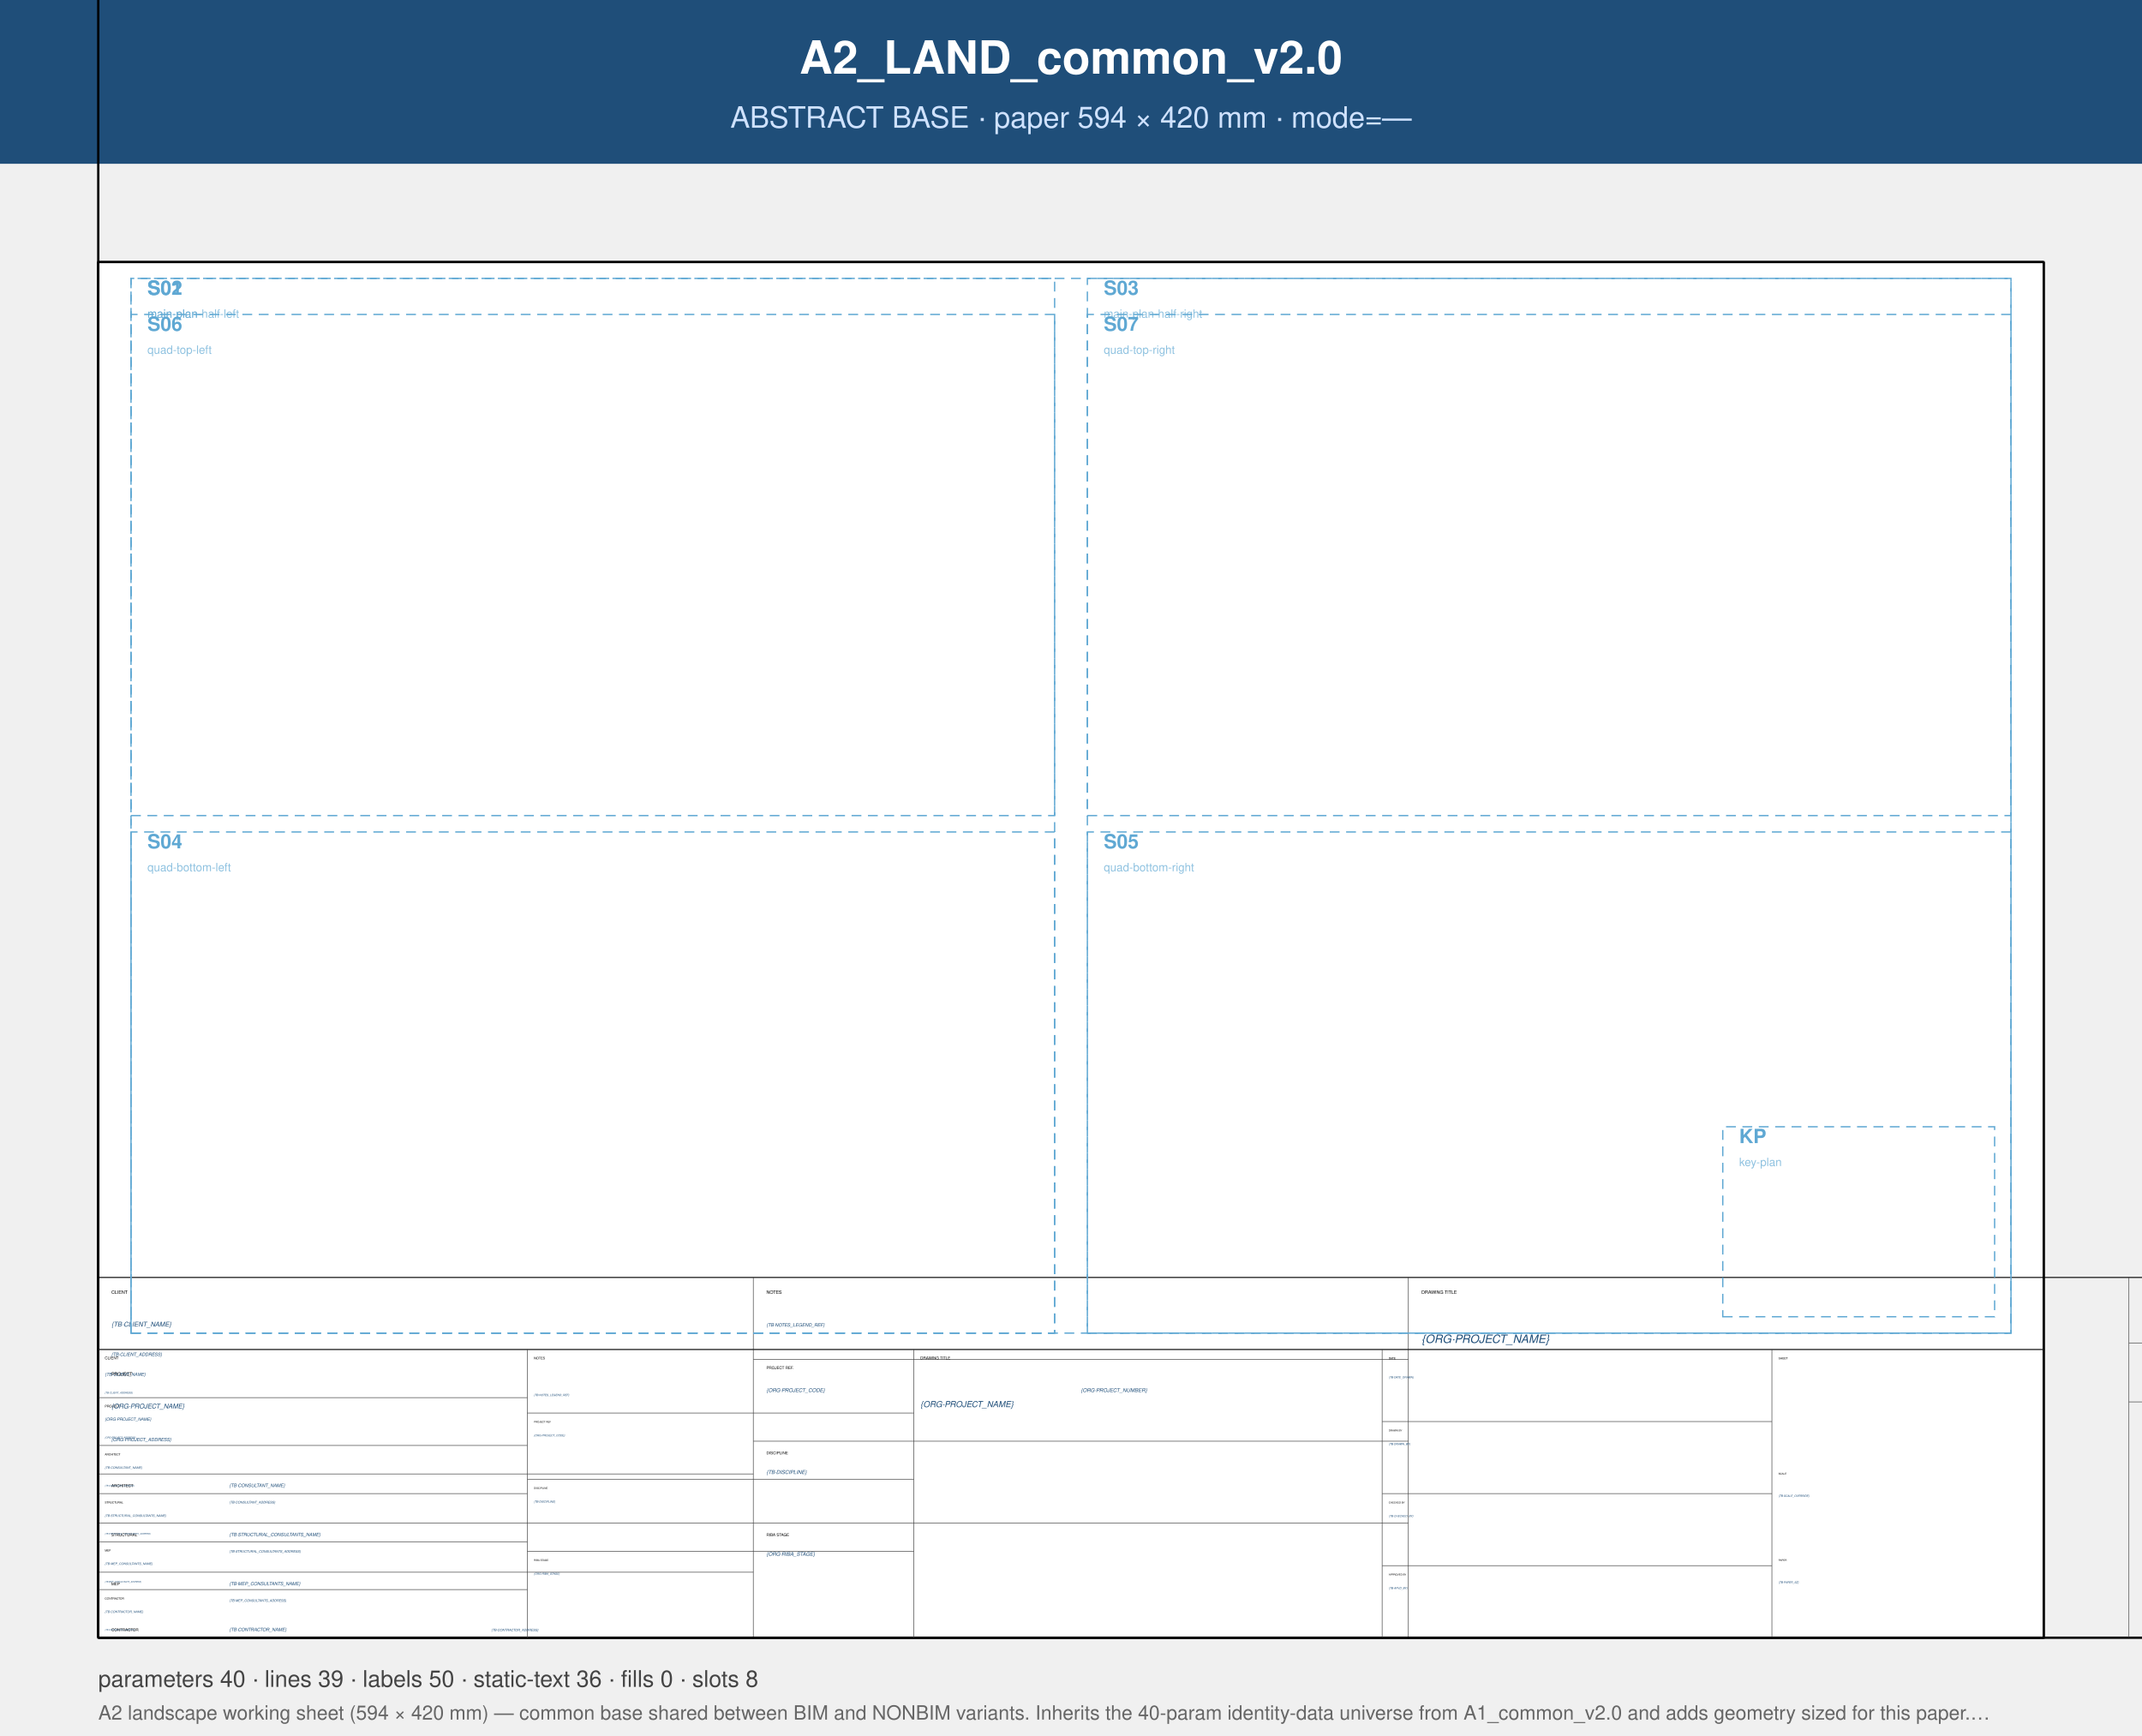
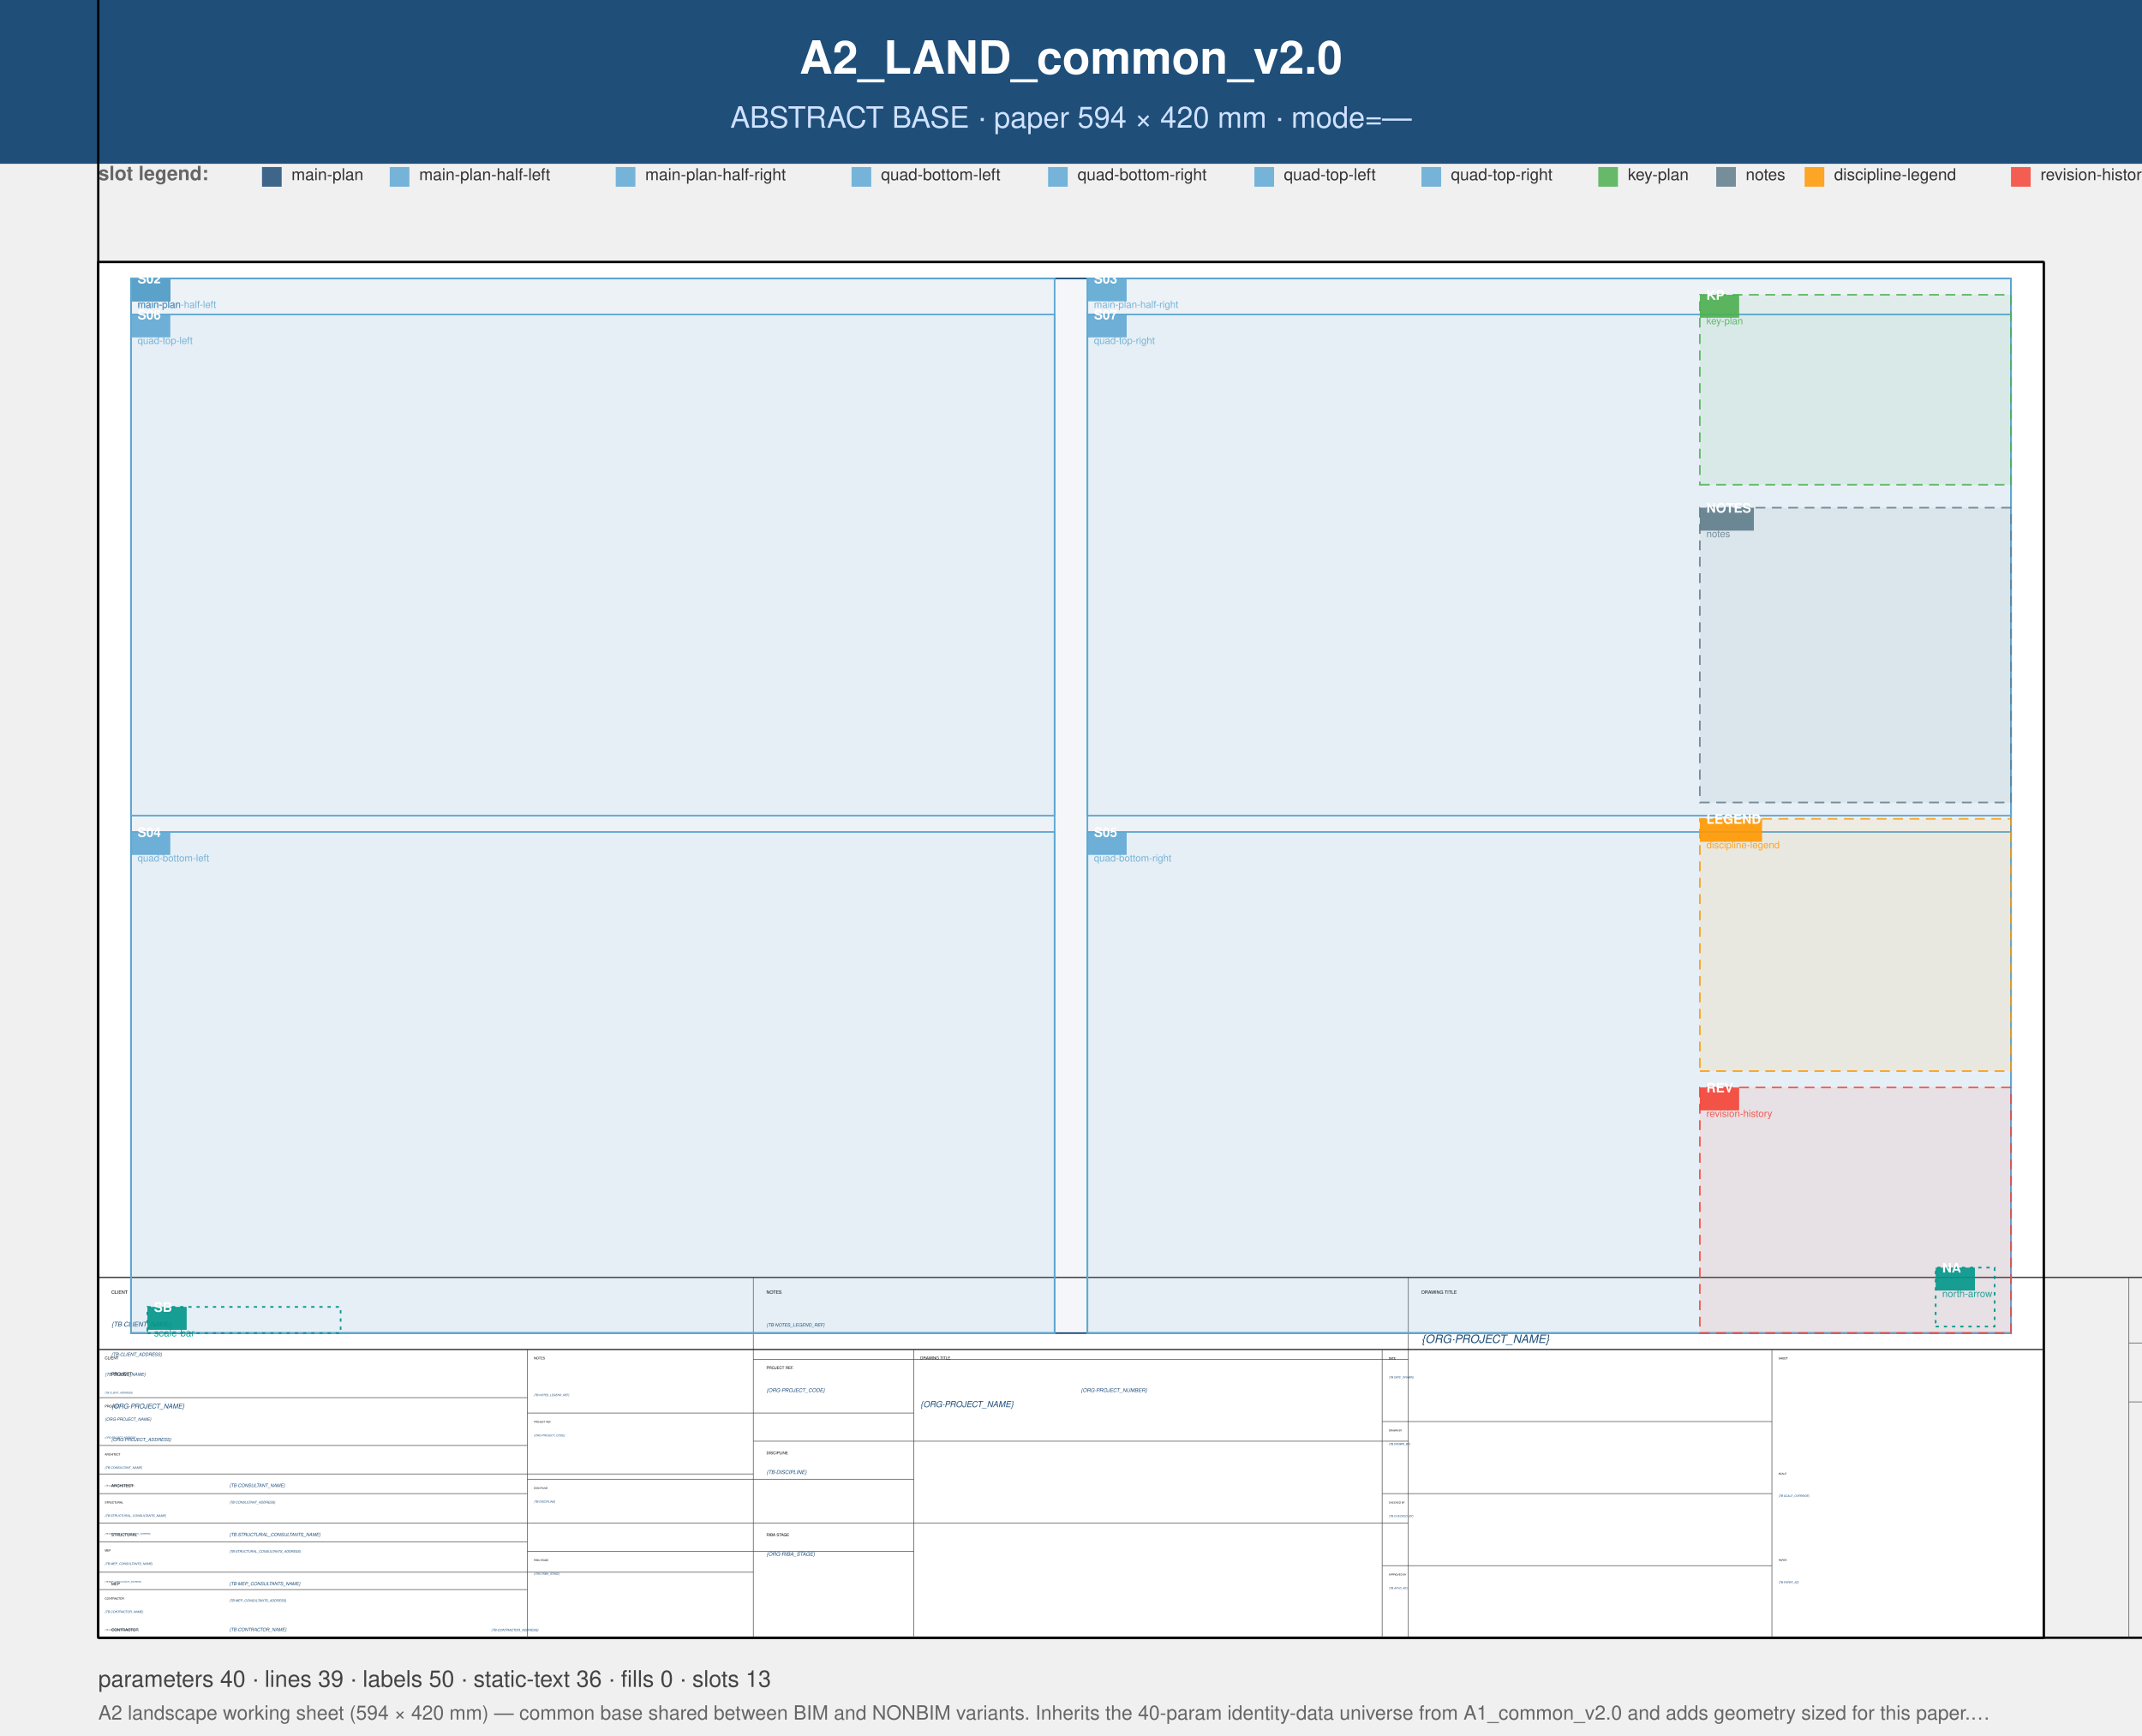
<svg xmlns="http://www.w3.org/2000/svg" viewBox="0 0 654 530" width="654mm" height="530mm" style="background:#fafafa;font-family:Helvetica,Arial,sans-serif;">
  <rect x="0" y="0" width="654" height="50" fill="#1F4E79" />
  <text x="327.0" y="22.5" text-anchor="middle" fill="#fff" font-size="14" font-weight="bold">A2_LAND_common_v2.0</text>
  <text x="327.0" y="39.0" text-anchor="middle" fill="#cfe2ff" font-size="9">ABSTRACT BASE   ·   paper 594 × 420 mm   ·   mode=—</text>
  <g transform="translate(30,500) scale(1,-1)">
    <rect x="0" y="0" width="594" height="420" fill="#ffffff" stroke="#1a1a1a" stroke-width="0.6" />
    <line x1="0" y1="0" x2="841" y2="0" stroke="#000" stroke-width="0.7" />
    <line x1="841" y1="0" x2="841" y2="594" stroke="#000" stroke-width="0.7" />
    <line x1="841" y1="594" x2="0" y2="594" stroke="#000" stroke-width="0.7" />
    <line x1="0" y1="594" x2="0" y2="0" stroke="#000" stroke-width="0.7" />
    <line x1="0" y1="110" x2="841" y2="110" stroke="#222" stroke-width="0.35" />
    <line x1="200" y1="0" x2="200" y2="110" stroke="#444" stroke-width="0.18" />
    <line x1="400" y1="0" x2="400" y2="110" stroke="#444" stroke-width="0.18" />
    <line x1="620" y1="0" x2="620" y2="110" stroke="#444" stroke-width="0.18" />
    <line x1="820" y1="0" x2="820" y2="110" stroke="#444" stroke-width="0.18" />
    <line x1="0" y1="50" x2="200" y2="50" stroke="#444" stroke-width="0.18" />
    <line x1="0" y1="35" x2="200" y2="35" stroke="#444" stroke-width="0.18" />
    <line x1="0" y1="20" x2="200" y2="20" stroke="#444" stroke-width="0.18" />
    <line x1="200" y1="85" x2="400" y2="85" stroke="#444" stroke-width="0.18" />
    <line x1="200" y1="60" x2="400" y2="60" stroke="#444" stroke-width="0.18" />
    <line x1="200" y1="35" x2="400" y2="35" stroke="#444" stroke-width="0.18" />
    <line x1="620" y1="90" x2="820" y2="90" stroke="#444" stroke-width="0.18" />
    <line x1="620" y1="72" x2="820" y2="72" stroke="#444" stroke-width="0.18" />
    <line x1="680" y1="72" x2="680" y2="110" stroke="#444" stroke-width="0.18" />
    <line x1="750" y1="72" x2="750" y2="110" stroke="#444" stroke-width="0.18" />
    <line x1="0" y1="0" x2="594" y2="0" stroke="#000" stroke-width="0.7" />
    <line x1="594" y1="0" x2="594" y2="420" stroke="#000" stroke-width="0.7" />
    <line x1="594" y1="420" x2="0" y2="420" stroke="#000" stroke-width="0.7" />
    <line x1="0" y1="420" x2="0" y2="0" stroke="#000" stroke-width="0.7" />
    <line x1="0" y1="88" x2="594" y2="88" stroke="#222" stroke-width="0.35" />
    <line x1="131" y1="0" x2="131" y2="88" stroke="#444" stroke-width="0.18" />
    <line x1="249" y1="0" x2="249" y2="88" stroke="#444" stroke-width="0.18" />
    <line x1="392" y1="0" x2="392" y2="88" stroke="#444" stroke-width="0.18" />
    <line x1="511" y1="0" x2="511" y2="88" stroke="#444" stroke-width="0.18" />
    <line x1="0" y1="14.7" x2="131" y2="14.7" stroke="#444" stroke-width="0.18" />
    <line x1="0" y1="29.3" x2="131" y2="29.3" stroke="#444" stroke-width="0.18" />
    <line x1="0" y1="44.0" x2="131" y2="44.0" stroke="#444" stroke-width="0.18" />
    <line x1="0" y1="58.7" x2="131" y2="58.7" stroke="#444" stroke-width="0.18" />
    <line x1="0" y1="73.3" x2="131" y2="73.3" stroke="#444" stroke-width="0.18" />
    <line x1="131" y1="26.4" x2="249" y2="26.4" stroke="#444" stroke-width="0.18" />
    <line x1="131" y1="48.4" x2="249" y2="48.4" stroke="#444" stroke-width="0.18" />
    <line x1="131" y1="68.6" x2="249" y2="68.6" stroke="#444" stroke-width="0.18" />
    <line x1="392" y1="22.0" x2="511" y2="22.0" stroke="#444" stroke-width="0.18" />
    <line x1="392" y1="44.0" x2="511" y2="44.0" stroke="#444" stroke-width="0.18" />
    <line x1="392" y1="66.0" x2="511" y2="66.0" stroke="#444" stroke-width="0.18" />
    <g transform="translate(4,105) scale(1,-1)">
      <text x="0" y="0" font-size="1.4" text-anchor="start" fill="#000">CLIENT</text>
    </g>
    <g transform="translate(4,80) scale(1,-1)">
      <text x="0" y="0" font-size="1.4" text-anchor="start" fill="#000">PROJECT</text>
    </g>
    <g transform="translate(4,46) scale(1,-1)">
      <text x="0" y="0" font-size="1.2" text-anchor="start" fill="#000">ARCHITECT</text>
    </g>
    <g transform="translate(4,31) scale(1,-1)">
      <text x="0" y="0" font-size="1.2" text-anchor="start" fill="#000">STRUCTURAL</text>
    </g>
    <g transform="translate(4,16) scale(1,-1)">
      <text x="0" y="0" font-size="1.2" text-anchor="start" fill="#000">MEP</text>
    </g>
    <g transform="translate(4,2) scale(1,-1)">
      <text x="0" y="0" font-size="1.2" text-anchor="start" fill="#000">CONTRACTOR</text>
    </g>
    <g transform="translate(204,105) scale(1,-1)">
      <text x="0" y="0" font-size="1.4" text-anchor="start" fill="#000">NOTES</text>
    </g>
    <g transform="translate(404,105) scale(1,-1)">
      <text x="0" y="0" font-size="1.4" text-anchor="start" fill="#000">DRAWING TITLE</text>
    </g>
    <g transform="translate(204,82) scale(1,-1)">
      <text x="0" y="0" font-size="1.2" text-anchor="start" fill="#000">PROJECT REF.</text>
    </g>
    <g transform="translate(204,56) scale(1,-1)">
      <text x="0" y="0" font-size="1.2" text-anchor="start" fill="#000">DISCIPLINE</text>
    </g>
    <g transform="translate(204,31) scale(1,-1)">
      <text x="0" y="0" font-size="1.2" text-anchor="start" fill="#000">RIBA STAGE</text>
    </g>
    <g transform="translate(624,105) scale(1,-1)">
      <text x="0" y="0" font-size="1.2" text-anchor="start" fill="#000">DATE</text>
    </g>
    <g transform="translate(684,105) scale(1,-1)">
      <text x="0" y="0" font-size="1.2" text-anchor="start" fill="#000">PAPER</text>
    </g>
    <g transform="translate(754,105) scale(1,-1)">
      <text x="0" y="0" font-size="1.2" text-anchor="start" fill="#000">SCALE</text>
    </g>
    <g transform="translate(624,87) scale(1,-1)">
      <text x="0" y="0" font-size="1.2" text-anchor="start" fill="#000">DRAWN BY</text>
    </g>
    <g transform="translate(684,87) scale(1,-1)">
      <text x="0" y="0" font-size="1.2" text-anchor="start" fill="#000">CHECKED BY</text>
    </g>
    <g transform="translate(754,87) scale(1,-1)">
      <text x="0" y="0" font-size="1.2" text-anchor="start" fill="#000">APPROVED BY</text>
    </g>
    <g transform="translate(624,69) scale(1,-1)">
      <text x="0" y="0" font-size="1.0" text-anchor="start" fill="#000">DATES</text>
    </g>
    <g transform="translate(2,85) scale(1,-1)">
      <text x="0" y="0" font-size="1.19" text-anchor="start" fill="#000">CLIENT</text>
    </g>
    <g transform="translate(2,70.33333) scale(1,-1)">
      <text x="0" y="0" font-size="1.02" text-anchor="start" fill="#000">PROJECT</text>
    </g>
    <g transform="translate(2,55.66667) scale(1,-1)">
      <text x="0" y="0" font-size="0.85" text-anchor="start" fill="#000">ARCHITECT</text>
    </g>
    <g transform="translate(2,41.0) scale(1,-1)">
      <text x="0" y="0" font-size="0.85" text-anchor="start" fill="#000">STRUCTURAL</text>
    </g>
    <g transform="translate(2,26.33333) scale(1,-1)">
      <text x="0" y="0" font-size="0.85" text-anchor="start" fill="#000">MEP</text>
    </g>
    <g transform="translate(2,11.66667) scale(1,-1)">
      <text x="0" y="0" font-size="0.85" text-anchor="start" fill="#000">CONTRACTOR</text>
    </g>
    <g transform="translate(133,85) scale(1,-1)">
      <text x="0" y="0" font-size="1.02" text-anchor="start" fill="#000">NOTES</text>
    </g>
    <g transform="translate(133,65.64) scale(1,-1)">
      <text x="0" y="0" font-size="0.77" text-anchor="start" fill="#000">PROJECT REF</text>
    </g>
    <g transform="translate(133,45.4) scale(1,-1)">
      <text x="0" y="0" font-size="0.77" text-anchor="start" fill="#000">DISCIPLINE</text>
    </g>
    <g transform="translate(133,23.4) scale(1,-1)">
      <text x="0" y="0" font-size="0.77" text-anchor="start" fill="#000">RIBA STAGE</text>
    </g>
    <g transform="translate(251,85) scale(1,-1)">
      <text x="0" y="0" font-size="1.19" text-anchor="start" fill="#000">DRAWING TITLE</text>
    </g>
    <g transform="translate(394,85) scale(1,-1)">
      <text x="0" y="0" font-size="0.85" text-anchor="start" fill="#000">DATE</text>
    </g>
    <g transform="translate(394,63.0) scale(1,-1)">
      <text x="0" y="0" font-size="0.77" text-anchor="start" fill="#000">DRAWN BY</text>
    </g>
    <g transform="translate(394,41.0) scale(1,-1)">
      <text x="0" y="0" font-size="0.77" text-anchor="start" fill="#000">CHECKED BY</text>
    </g>
    <g transform="translate(394,19.0) scale(1,-1)">
      <text x="0" y="0" font-size="0.77" text-anchor="start" fill="#000">APPROVED BY</text>
    </g>
    <g transform="translate(513,85) scale(1,-1)">
      <text x="0" y="0" font-size="0.85" text-anchor="start" fill="#000">SHEET</text>
    </g>
    <g transform="translate(513,49.8) scale(1,-1)">
      <text x="0" y="0" font-size="0.77" text-anchor="start" fill="#000">SCALE</text>
    </g>
    <g transform="translate(513,23.4) scale(1,-1)">
      <text x="0" y="0" font-size="0.77" text-anchor="start" fill="#000">PAPER</text>
    </g>
    <g transform="translate(4,95) scale(1,-1)">
      <text x="0" y="0" font-size="2.0" text-anchor="start" fill="#1F4E79" font-style="italic">{TB·CLIENT_NAME}</text>
    </g>
    <g transform="translate(4,86) scale(1,-1)">
      <text x="0" y="0" font-size="1.4" text-anchor="start" fill="#1F4E79" font-style="italic">{TB·CLIENT_ADDRESS}</text>
    </g>
    <g transform="translate(4,70) scale(1,-1)">
      <text x="0" y="0" font-size="2.0" text-anchor="start" fill="#1F4E79" font-style="italic">{ORG·PROJECT_NAME}</text>
    </g>
    <g transform="translate(4,60) scale(1,-1)">
      <text x="0" y="0" font-size="1.4" text-anchor="start" fill="#1F4E79" font-style="italic">{ORG·PROJECT_ADDRESS}</text>
    </g>
    <g transform="translate(40,46) scale(1,-1)">
      <text x="0" y="0" font-size="1.4" text-anchor="start" fill="#1F4E79" font-style="italic">{TB·CONSULTANT_NAME}</text>
    </g>
    <g transform="translate(40,41) scale(1,-1)">
      <text x="0" y="0" font-size="1.0" text-anchor="start" fill="#1F4E79" font-style="italic">{TB·CONSULTANT_ADDRESS}</text>
    </g>
    <g transform="translate(40,31) scale(1,-1)">
      <text x="0" y="0" font-size="1.4" text-anchor="start" fill="#1F4E79" font-style="italic">{TB·STRUCTURAL_CONSULTANTS_NAME}</text>
    </g>
    <g transform="translate(40,26) scale(1,-1)">
      <text x="0" y="0" font-size="1.0" text-anchor="start" fill="#1F4E79" font-style="italic">{TB·STRUCTURAL_CONSULTANTS_ADDRESS}</text>
    </g>
    <g transform="translate(40,16) scale(1,-1)">
      <text x="0" y="0" font-size="1.4" text-anchor="start" fill="#1F4E79" font-style="italic">{TB·MEP_CONSULTANTS_NAME}</text>
    </g>
    <g transform="translate(40,11) scale(1,-1)">
      <text x="0" y="0" font-size="1.0" text-anchor="start" fill="#1F4E79" font-style="italic">{TB·MEP_CONSULTANTS_ADDRESS}</text>
    </g>
    <g transform="translate(40,2) scale(1,-1)">
      <text x="0" y="0" font-size="1.4" text-anchor="start" fill="#1F4E79" font-style="italic">{TB·CONTRACTOR_NAME}</text>
    </g>
    <g transform="translate(120,2) scale(1,-1)">
      <text x="0" y="0" font-size="1.0" text-anchor="start" fill="#1F4E79" font-style="italic">{TB·CONTRACTOR_ADDRESS}</text>
    </g>
    <g transform="translate(204,75) scale(1,-1)">
      <text x="0" y="0" font-size="1.6" text-anchor="start" fill="#1F4E79" font-style="italic">{ORG·PROJECT_CODE}</text>
    </g>
    <g transform="translate(300,75) scale(1,-1)">
      <text x="0" y="0" font-size="1.6" text-anchor="start" fill="#1F4E79" font-style="italic">{ORG·PROJECT_NUMBER}</text>
    </g>
    <g transform="translate(204,50) scale(1,-1)">
      <text x="0" y="0" font-size="1.6" text-anchor="start" fill="#1F4E79" font-style="italic">{TB·DISCIPLINE}</text>
    </g>
    <g transform="translate(204,25) scale(1,-1)">
      <text x="0" y="0" font-size="1.6" text-anchor="start" fill="#1F4E79" font-style="italic">{ORG·RIBA_STAGE}</text>
    </g>
    <g transform="translate(204,95) scale(1,-1)">
      <text x="0" y="0" font-size="1.4" text-anchor="start" fill="#1F4E79" font-style="italic">{TB·NOTES_LEGEND_REF}</text>
    </g>
    <g transform="translate(404,90) scale(1,-1)">
      <text x="0" y="0" font-size="3.5" text-anchor="start" fill="#1F4E79" font-style="italic">{ORG·PROJECT_NAME}</text>
    </g>
    <g transform="translate(624,96) scale(1,-1)">
      <text x="0" y="0" font-size="1.4" text-anchor="start" fill="#1F4E79" font-style="italic">{TB·DATE_DRAWN}</text>
    </g>
    <g transform="translate(684,96) scale(1,-1)">
      <text x="0" y="0" font-size="1.4" text-anchor="start" fill="#1F4E79" font-style="italic">{TB·PAPER_SZ}</text>
    </g>
    <g transform="translate(754,96) scale(1,-1)">
      <text x="0" y="0" font-size="1.4" text-anchor="start" fill="#1F4E79" font-style="italic">{TB·SCALE_OVERRIDE}</text>
    </g>
    <g transform="translate(624,78) scale(1,-1)">
      <text x="0" y="0" font-size="1.4" text-anchor="start" fill="#1F4E79" font-style="italic">{TB·DRAWN_BY}</text>
    </g>
    <g transform="translate(684,78) scale(1,-1)">
      <text x="0" y="0" font-size="1.4" text-anchor="start" fill="#1F4E79" font-style="italic">{TB·CHECKED_BY}</text>
    </g>
    <g transform="translate(754,78) scale(1,-1)">
      <text x="0" y="0" font-size="1.4" text-anchor="start" fill="#1F4E79" font-style="italic">{TB·APVD_BY}</text>
    </g>
    <g transform="translate(624,64) scale(1,-1)">
      <text x="0" y="0" font-size="1.0" text-anchor="start" fill="#1F4E79" font-style="italic">{TB·DATE_DRAWN}</text>
    </g>
    <g transform="translate(684,64) scale(1,-1)">
      <text x="0" y="0" font-size="1.0" text-anchor="start" fill="#1F4E79" font-style="italic">{TB·DATE_CHECKED}</text>
    </g>
    <g transform="translate(754,64) scale(1,-1)">
      <text x="0" y="0" font-size="1.0" text-anchor="start" fill="#1F4E79" font-style="italic">{TB·DATE_APVD}</text>
    </g>
    <g transform="translate(2,79.93333) scale(1,-1)">
      <text x="0" y="0" font-size="1.36" text-anchor="start" fill="#1F4E79" font-style="italic">{TB·CLIENT_NAME}</text>
    </g>
    <g transform="translate(2,74.53333) scale(1,-1)">
      <text x="0" y="0" font-size="0.77" text-anchor="start" fill="#1F4E79" font-style="italic">{TB·CLIENT_ADDRESS}</text>
    </g>
    <g transform="translate(2,66.26667) scale(1,-1)">
      <text x="0" y="0" font-size="1.27" text-anchor="start" fill="#1F4E79" font-style="italic">{ORG·PROJECT_NAME}</text>
    </g>
    <g transform="translate(2,60.86667) scale(1,-1)">
      <text x="0" y="0" font-size="0.72" text-anchor="start" fill="#1F4E79" font-style="italic">{ORG·PROJECT_ADDRESS}</text>
    </g>
    <g transform="translate(2,51.6) scale(1,-1)">
      <text x="0" y="0" font-size="0.94" text-anchor="start" fill="#1F4E79" font-style="italic">{TB·CONSULTANT_NAME}</text>
    </g>
    <g transform="translate(2,46.2) scale(1,-1)">
      <text x="0" y="0" font-size="0.64" text-anchor="start" fill="#1F4E79" font-style="italic">{TB·CONSULTANT_ADDRESS}</text>
    </g>
    <g transform="translate(2,36.93333) scale(1,-1)">
      <text x="0" y="0" font-size="0.94" text-anchor="start" fill="#1F4E79" font-style="italic">{TB·STRUCTURAL_CONSULTANTS_NAME}</text>
    </g>
    <g transform="translate(2,31.53333) scale(1,-1)">
      <text x="0" y="0" font-size="0.64" text-anchor="start" fill="#1F4E79" font-style="italic">{TB·STRUCTURAL_CONSULTANTS_ADDRESS}</text>
    </g>
    <g transform="translate(2,22.26667) scale(1,-1)">
      <text x="0" y="0" font-size="0.94" text-anchor="start" fill="#1F4E79" font-style="italic">{TB·MEP_CONSULTANTS_NAME}</text>
    </g>
    <g transform="translate(2,16.86667) scale(1,-1)">
      <text x="0" y="0" font-size="0.64" text-anchor="start" fill="#1F4E79" font-style="italic">{TB·MEP_CONSULTANTS_ADDRESS}</text>
    </g>
    <g transform="translate(2,7.6) scale(1,-1)">
      <text x="0" y="0" font-size="0.94" text-anchor="start" fill="#1F4E79" font-style="italic">{TB·CONTRACTOR_NAME}</text>
    </g>
    <g transform="translate(2,2.2) scale(1,-1)">
      <text x="0" y="0" font-size="0.64" text-anchor="start" fill="#1F4E79" font-style="italic">{TB·CONTRACTOR_ADDRESS}</text>
    </g>
    <g transform="translate(133,73.8) scale(1,-1)">
      <text x="0" y="0" font-size="0.85" text-anchor="start" fill="#1F4E79" font-style="italic">{TB·NOTES_LEGEND_REF}</text>
    </g>
    <g transform="translate(133,61.48) scale(1,-1)">
      <text x="0" y="0" font-size="0.85" text-anchor="start" fill="#1F4E79" font-style="italic">{ORG·PROJECT_CODE}</text>
    </g>
    <g transform="translate(133,41.24) scale(1,-1)">
      <text x="0" y="0" font-size="0.85" text-anchor="start" fill="#1F4E79" font-style="italic">{TB·DISCIPLINE}</text>
    </g>
    <g transform="translate(133,19.24) scale(1,-1)">
      <text x="0" y="0" font-size="0.85" text-anchor="start" fill="#1F4E79" font-style="italic">{ORG·RIBA_STAGE}</text>
    </g>
    <g transform="translate(251,70.4) scale(1,-1)">
      <text x="0" y="0" font-size="2.55" text-anchor="start" fill="#1F4E79" font-style="italic">{ORG·PROJECT_NAME}</text>
    </g>
    <g transform="translate(394,79.2) scale(1,-1)">
      <text x="0" y="0" font-size="0.85" text-anchor="start" fill="#1F4E79" font-style="italic">{TB·DATE_DRAWN}</text>
    </g>
    <g transform="translate(394,58.84) scale(1,-1)">
      <text x="0" y="0" font-size="0.85" text-anchor="start" fill="#1F4E79" font-style="italic">{TB·DRAWN_BY}</text>
    </g>
    <g transform="translate(394,36.84) scale(1,-1)">
      <text x="0" y="0" font-size="0.85" text-anchor="start" fill="#1F4E79" font-style="italic">{TB·CHECKED_BY}</text>
    </g>
    <g transform="translate(394,14.84) scale(1,-1)">
      <text x="0" y="0" font-size="0.85" text-anchor="start" fill="#1F4E79" font-style="italic">{TB·APVD_BY}</text>
    </g>
    <g transform="translate(513,43.0) scale(1,-1)">
      <text x="0" y="0" font-size="0.85" text-anchor="start" fill="#1F4E79" font-style="italic">{TB·SCALE_OVERRIDE}</text>
    </g>
    <g transform="translate(513,16.6) scale(1,-1)">
      <text x="0" y="0" font-size="0.85" text-anchor="start" fill="#1F4E79" font-style="italic">{TB·PAPER_SZ}</text>
    </g>
-     <rect x="10" y="93" width="574" height="322" fill="none" stroke="#5fa8d3" stroke-width="0.4" stroke-dasharray="3,2" />
-     <g transform="translate(15,410) scale(1,-1)">
-       <text x="0" y="0" font-size="6" font-weight="bold" fill="#5fa8d3">S01</text>
-     </g>
-     <g transform="translate(15,403) scale(1,-1)">
-       <text x="0" y="0" font-size="3.5" fill="#5fa8d3" opacity="0.7">main-plan</text>
-     </g>
-     <rect x="10" y="93" width="282" height="322" fill="none" stroke="#5fa8d3" stroke-width="0.4" stroke-dasharray="3,2" />
-     <g transform="translate(15,410) scale(1,-1)">
-       <text x="0" y="0" font-size="6" font-weight="bold" fill="#5fa8d3">S02</text>
-     </g>
-     <g transform="translate(15,403) scale(1,-1)">
-       <text x="0" y="0" font-size="3.5" fill="#5fa8d3" opacity="0.7">main-plan-half-left</text>
-     </g>
-     <rect x="302" y="93" width="282" height="322" fill="none" stroke="#5fa8d3" stroke-width="0.4" stroke-dasharray="3,2" />
-     <g transform="translate(307,410) scale(1,-1)">
-       <text x="0" y="0" font-size="6" font-weight="bold" fill="#5fa8d3">S03</text>
-     </g>
-     <g transform="translate(307,403) scale(1,-1)">
-       <text x="0" y="0" font-size="3.5" fill="#5fa8d3" opacity="0.7">main-plan-half-right</text>
-     </g>
-     <rect x="10" y="93" width="282" height="153" fill="none" stroke="#5fa8d3" stroke-width="0.4" stroke-dasharray="3,2" />
-     <g transform="translate(15,241) scale(1,-1)">
-       <text x="0" y="0" font-size="6" font-weight="bold" fill="#5fa8d3">S04</text>
-     </g>
-     <g transform="translate(15,234) scale(1,-1)">
-       <text x="0" y="0" font-size="3.5" fill="#5fa8d3" opacity="0.7">quad-bottom-left</text>
-     </g>
-     <rect x="302" y="93" width="282" height="153" fill="none" stroke="#5fa8d3" stroke-width="0.4" stroke-dasharray="3,2" />
-     <g transform="translate(307,241) scale(1,-1)">
-       <text x="0" y="0" font-size="6" font-weight="bold" fill="#5fa8d3">S05</text>
-     </g>
-     <g transform="translate(307,234) scale(1,-1)">
-       <text x="0" y="0" font-size="3.5" fill="#5fa8d3" opacity="0.7">quad-bottom-right</text>
-     </g>
-     <rect x="10" y="251" width="282" height="153" fill="none" stroke="#5fa8d3" stroke-width="0.4" stroke-dasharray="3,2" />
-     <g transform="translate(15,399) scale(1,-1)">
-       <text x="0" y="0" font-size="6" font-weight="bold" fill="#5fa8d3">S06</text>
-     </g>
-     <g transform="translate(15,392) scale(1,-1)">
-       <text x="0" y="0" font-size="3.5" fill="#5fa8d3" opacity="0.7">quad-top-left</text>
-     </g>
-     <rect x="302" y="251" width="282" height="153" fill="none" stroke="#5fa8d3" stroke-width="0.4" stroke-dasharray="3,2" />
-     <g transform="translate(307,399) scale(1,-1)">
-       <text x="0" y="0" font-size="6" font-weight="bold" fill="#5fa8d3">S07</text>
-     </g>
-     <g transform="translate(307,392) scale(1,-1)">
-       <text x="0" y="0" font-size="3.5" fill="#5fa8d3" opacity="0.7">quad-top-right</text>
-     </g>
-     <rect x="496" y="98" width="83" height="58" fill="none" stroke="#5fa8d3" stroke-width="0.4" stroke-dasharray="3,2" />
-     <g transform="translate(501,151) scale(1,-1)">
-       <text x="0" y="0" font-size="6" font-weight="bold" fill="#5fa8d3">KP</text>
-     </g>
-     <g transform="translate(501,144) scale(1,-1)">
-       <text x="0" y="0" font-size="3.5" fill="#5fa8d3" opacity="0.7">key-plan</text>
+     <rect x="10" y="93" width="574" height="322" fill="#1F4E79" fill-opacity="0.05" stroke="#1F4E79" stroke-width="0.5" stroke-dasharray="" opacity="1.0" />
+     <rect x="10" y="408" width="12" height="7" fill="#1F4E79" opacity="0.9" />
+     <g transform="translate(12,413.5) scale(1,-1)">
+       <text x="0" y="0" font-size="4" font-weight="bold" fill="#fff">S01</text>
+     </g>
+     <g transform="translate(12,406) scale(1,-1)">
+       <text x="0" y="0" font-size="3" fill="#1F4E79" opacity="0.85">main-plan</text>
+     </g>
+     <rect x="10" y="93" width="282" height="322" fill="#5fa8d3" fill-opacity="0.05" stroke="#5fa8d3" stroke-width="0.5" stroke-dasharray="" opacity="1.0" />
+     <rect x="10" y="408" width="12" height="7" fill="#5fa8d3" opacity="0.9" />
+     <g transform="translate(12,413.5) scale(1,-1)">
+       <text x="0" y="0" font-size="4" font-weight="bold" fill="#fff">S02</text>
+     </g>
+     <g transform="translate(12,406) scale(1,-1)">
+       <text x="0" y="0" font-size="3" fill="#5fa8d3" opacity="0.85">main-plan-half-left</text>
+     </g>
+     <rect x="302" y="93" width="282" height="322" fill="#5fa8d3" fill-opacity="0.05" stroke="#5fa8d3" stroke-width="0.5" stroke-dasharray="" opacity="1.0" />
+     <rect x="302" y="408" width="12" height="7" fill="#5fa8d3" opacity="0.9" />
+     <g transform="translate(304,413.5) scale(1,-1)">
+       <text x="0" y="0" font-size="4" font-weight="bold" fill="#fff">S03</text>
+     </g>
+     <g transform="translate(304,406) scale(1,-1)">
+       <text x="0" y="0" font-size="3" fill="#5fa8d3" opacity="0.85">main-plan-half-right</text>
+     </g>
+     <rect x="10" y="93" width="282" height="153" fill="#5fa8d3" fill-opacity="0.05" stroke="#5fa8d3" stroke-width="0.5" stroke-dasharray="" opacity="1.0" />
+     <rect x="10" y="239" width="12" height="7" fill="#5fa8d3" opacity="0.9" />
+     <g transform="translate(12,244.5) scale(1,-1)">
+       <text x="0" y="0" font-size="4" font-weight="bold" fill="#fff">S04</text>
+     </g>
+     <g transform="translate(12,237) scale(1,-1)">
+       <text x="0" y="0" font-size="3" fill="#5fa8d3" opacity="0.85">quad-bottom-left</text>
+     </g>
+     <rect x="302" y="93" width="282" height="153" fill="#5fa8d3" fill-opacity="0.05" stroke="#5fa8d3" stroke-width="0.5" stroke-dasharray="" opacity="1.0" />
+     <rect x="302" y="239" width="12" height="7" fill="#5fa8d3" opacity="0.9" />
+     <g transform="translate(304,244.5) scale(1,-1)">
+       <text x="0" y="0" font-size="4" font-weight="bold" fill="#fff">S05</text>
+     </g>
+     <g transform="translate(304,237) scale(1,-1)">
+       <text x="0" y="0" font-size="3" fill="#5fa8d3" opacity="0.85">quad-bottom-right</text>
+     </g>
+     <rect x="10" y="251" width="282" height="153" fill="#5fa8d3" fill-opacity="0.05" stroke="#5fa8d3" stroke-width="0.5" stroke-dasharray="" opacity="1.0" />
+     <rect x="10" y="397" width="12" height="7" fill="#5fa8d3" opacity="0.9" />
+     <g transform="translate(12,402.5) scale(1,-1)">
+       <text x="0" y="0" font-size="4" font-weight="bold" fill="#fff">S06</text>
+     </g>
+     <g transform="translate(12,395) scale(1,-1)">
+       <text x="0" y="0" font-size="3" fill="#5fa8d3" opacity="0.85">quad-top-left</text>
+     </g>
+     <rect x="302" y="251" width="282" height="153" fill="#5fa8d3" fill-opacity="0.05" stroke="#5fa8d3" stroke-width="0.5" stroke-dasharray="" opacity="1.0" />
+     <rect x="302" y="397" width="12" height="7" fill="#5fa8d3" opacity="0.9" />
+     <g transform="translate(304,402.5) scale(1,-1)">
+       <text x="0" y="0" font-size="4" font-weight="bold" fill="#fff">S07</text>
+     </g>
+     <g transform="translate(304,395) scale(1,-1)">
+       <text x="0" y="0" font-size="3" fill="#5fa8d3" opacity="0.85">quad-top-right</text>
+     </g>
+     <rect x="489" y="352" width="95" height="58" fill="#4CAF50" fill-opacity="0.10" stroke="#4CAF50" stroke-width="0.5" stroke-dasharray="3,2" opacity="0.85" />
+     <rect x="489" y="403" width="12" height="7" fill="#4CAF50" opacity="0.9" />
+     <g transform="translate(491,408.5) scale(1,-1)">
+       <text x="0" y="0" font-size="4" font-weight="bold" fill="#fff">KP</text>
+     </g>
+     <g transform="translate(491,401) scale(1,-1)">
+       <text x="0" y="0" font-size="3" fill="#4CAF50" opacity="0.85">key-plan</text>
+     </g>
+     <rect x="489" y="255" width="95" height="90" fill="#607D8B" fill-opacity="0.10" stroke="#607D8B" stroke-width="0.5" stroke-dasharray="3,2" opacity="0.85" />
+     <rect x="489" y="338" width="16.5" height="7" fill="#607D8B" opacity="0.9" />
+     <g transform="translate(491,343.5) scale(1,-1)">
+       <text x="0" y="0" font-size="4" font-weight="bold" fill="#fff">NOTES</text>
+     </g>
+     <g transform="translate(491,336) scale(1,-1)">
+       <text x="0" y="0" font-size="3" fill="#607D8B" opacity="0.85">notes</text>
+     </g>
+     <rect x="489" y="173" width="95" height="77" fill="#FF9800" fill-opacity="0.10" stroke="#FF9800" stroke-width="0.5" stroke-dasharray="3,2" opacity="0.85" />
+     <rect x="489" y="243" width="19.0" height="7" fill="#FF9800" opacity="0.9" />
+     <g transform="translate(491,248.5) scale(1,-1)">
+       <text x="0" y="0" font-size="4" font-weight="bold" fill="#fff">LEGEND</text>
+     </g>
+     <g transform="translate(491,241) scale(1,-1)">
+       <text x="0" y="0" font-size="3" fill="#FF9800" opacity="0.85">discipline-legend</text>
+     </g>
+     <rect x="489" y="93" width="95" height="75" fill="#F44336" fill-opacity="0.10" stroke="#F44336" stroke-width="0.5" stroke-dasharray="3,2" opacity="0.85" />
+     <rect x="489" y="161" width="12" height="7" fill="#F44336" opacity="0.9" />
+     <g transform="translate(491,166.5) scale(1,-1)">
+       <text x="0" y="0" font-size="4" font-weight="bold" fill="#fff">REV</text>
+     </g>
+     <g transform="translate(491,159) scale(1,-1)">
+       <text x="0" y="0" font-size="3" fill="#F44336" opacity="0.85">revision-history</text>
+     </g>
+     <rect x="561" y="95" width="18" height="18" fill="#009688" fill-opacity="0.0" stroke="#009688" stroke-width="0.5" stroke-dasharray="1,1.5" opacity="0.95" />
+     <rect x="561" y="106" width="12" height="7" fill="#009688" opacity="0.9" />
+     <g transform="translate(563,111.5) scale(1,-1)">
+       <text x="0" y="0" font-size="4" font-weight="bold" fill="#fff">NA</text>
+     </g>
+     <g transform="translate(563,104) scale(1,-1)">
+       <text x="0" y="0" font-size="3" fill="#009688" opacity="0.85">north-arrow</text>
+     </g>
+     <rect x="15" y="93" width="59" height="8" fill="#009688" fill-opacity="0.0" stroke="#009688" stroke-width="0.5" stroke-dasharray="1,1.5" opacity="0.95" />
+     <rect x="15" y="94" width="12" height="7" fill="#009688" opacity="0.9" />
+     <g transform="translate(17,99.5) scale(1,-1)">
+       <text x="0" y="0" font-size="4" font-weight="bold" fill="#fff">SB</text>
+     </g>
+     <g transform="translate(17,92) scale(1,-1)">
+       <text x="0" y="0" font-size="3" fill="#009688" opacity="0.85">scale-bar</text>
    </g>
  </g>
-   <text x="30" y="515.0" font-size="7" fill="#444">parameters 40  ·  lines 39  ·  labels 50  ·  static-text 36  ·  fills 0  ·  slots 8</text>
+   <text x="30" y="55" font-size="6" fill="#666" font-weight="bold">slot legend:</text>
+   <rect x="80" y="51" width="6" height="6" fill="#1F4E79" opacity="0.85" />
+   <text x="89" y="55" font-size="5" fill="#333">main-plan</text>
+   <rect x="119" y="51" width="6" height="6" fill="#5fa8d3" opacity="0.85" />
+   <text x="128" y="55" font-size="5" fill="#333">main-plan-half-left</text>
+   <rect x="188" y="51" width="6" height="6" fill="#5fa8d3" opacity="0.85" />
+   <text x="197" y="55" font-size="5" fill="#333">main-plan-half-right</text>
+   <rect x="260" y="51" width="6" height="6" fill="#5fa8d3" opacity="0.85" />
+   <text x="269" y="55" font-size="5" fill="#333">quad-bottom-left</text>
+   <rect x="320" y="51" width="6" height="6" fill="#5fa8d3" opacity="0.85" />
+   <text x="329" y="55" font-size="5" fill="#333">quad-bottom-right</text>
+   <rect x="383" y="51" width="6" height="6" fill="#5fa8d3" opacity="0.85" />
+   <text x="392" y="55" font-size="5" fill="#333">quad-top-left</text>
+   <rect x="434" y="51" width="6" height="6" fill="#5fa8d3" opacity="0.85" />
+   <text x="443" y="55" font-size="5" fill="#333">quad-top-right</text>
+   <rect x="488" y="51" width="6" height="6" fill="#4CAF50" opacity="0.85" />
+   <text x="497" y="55" font-size="5" fill="#333">key-plan</text>
+   <rect x="524" y="51" width="6" height="6" fill="#607D8B" opacity="0.85" />
+   <text x="533" y="55" font-size="5" fill="#333">notes</text>
+   <rect x="551" y="51" width="6" height="6" fill="#FF9800" opacity="0.85" />
+   <text x="560" y="55" font-size="5" fill="#333">discipline-legend</text>
+   <rect x="614" y="51" width="6" height="6" fill="#F44336" opacity="0.85" />
+   <text x="623" y="55" font-size="5" fill="#333">revision-history</text>
+   <rect x="674" y="51" width="6" height="6" fill="#009688" opacity="0.85" />
+   <text x="683" y="55" font-size="5" fill="#333">north-arrow</text>
+   <text x="719" y="55" font-size="5" fill="#999">+1 more</text>
+   <text x="30" y="515.0" font-size="7" fill="#444">parameters 40  ·  lines 39  ·  labels 50  ·  static-text 36  ·  fills 0  ·  slots 13</text>
  <text x="30" y="525.0" font-size="6" fill="#666">A2 landscape working sheet (594 × 420 mm) — common base shared between BIM and NONBIM variants. Inherits the 40-param identity-data universe from A1_common_v2.0 and adds geometry sized for this paper.…</text>
</svg>
